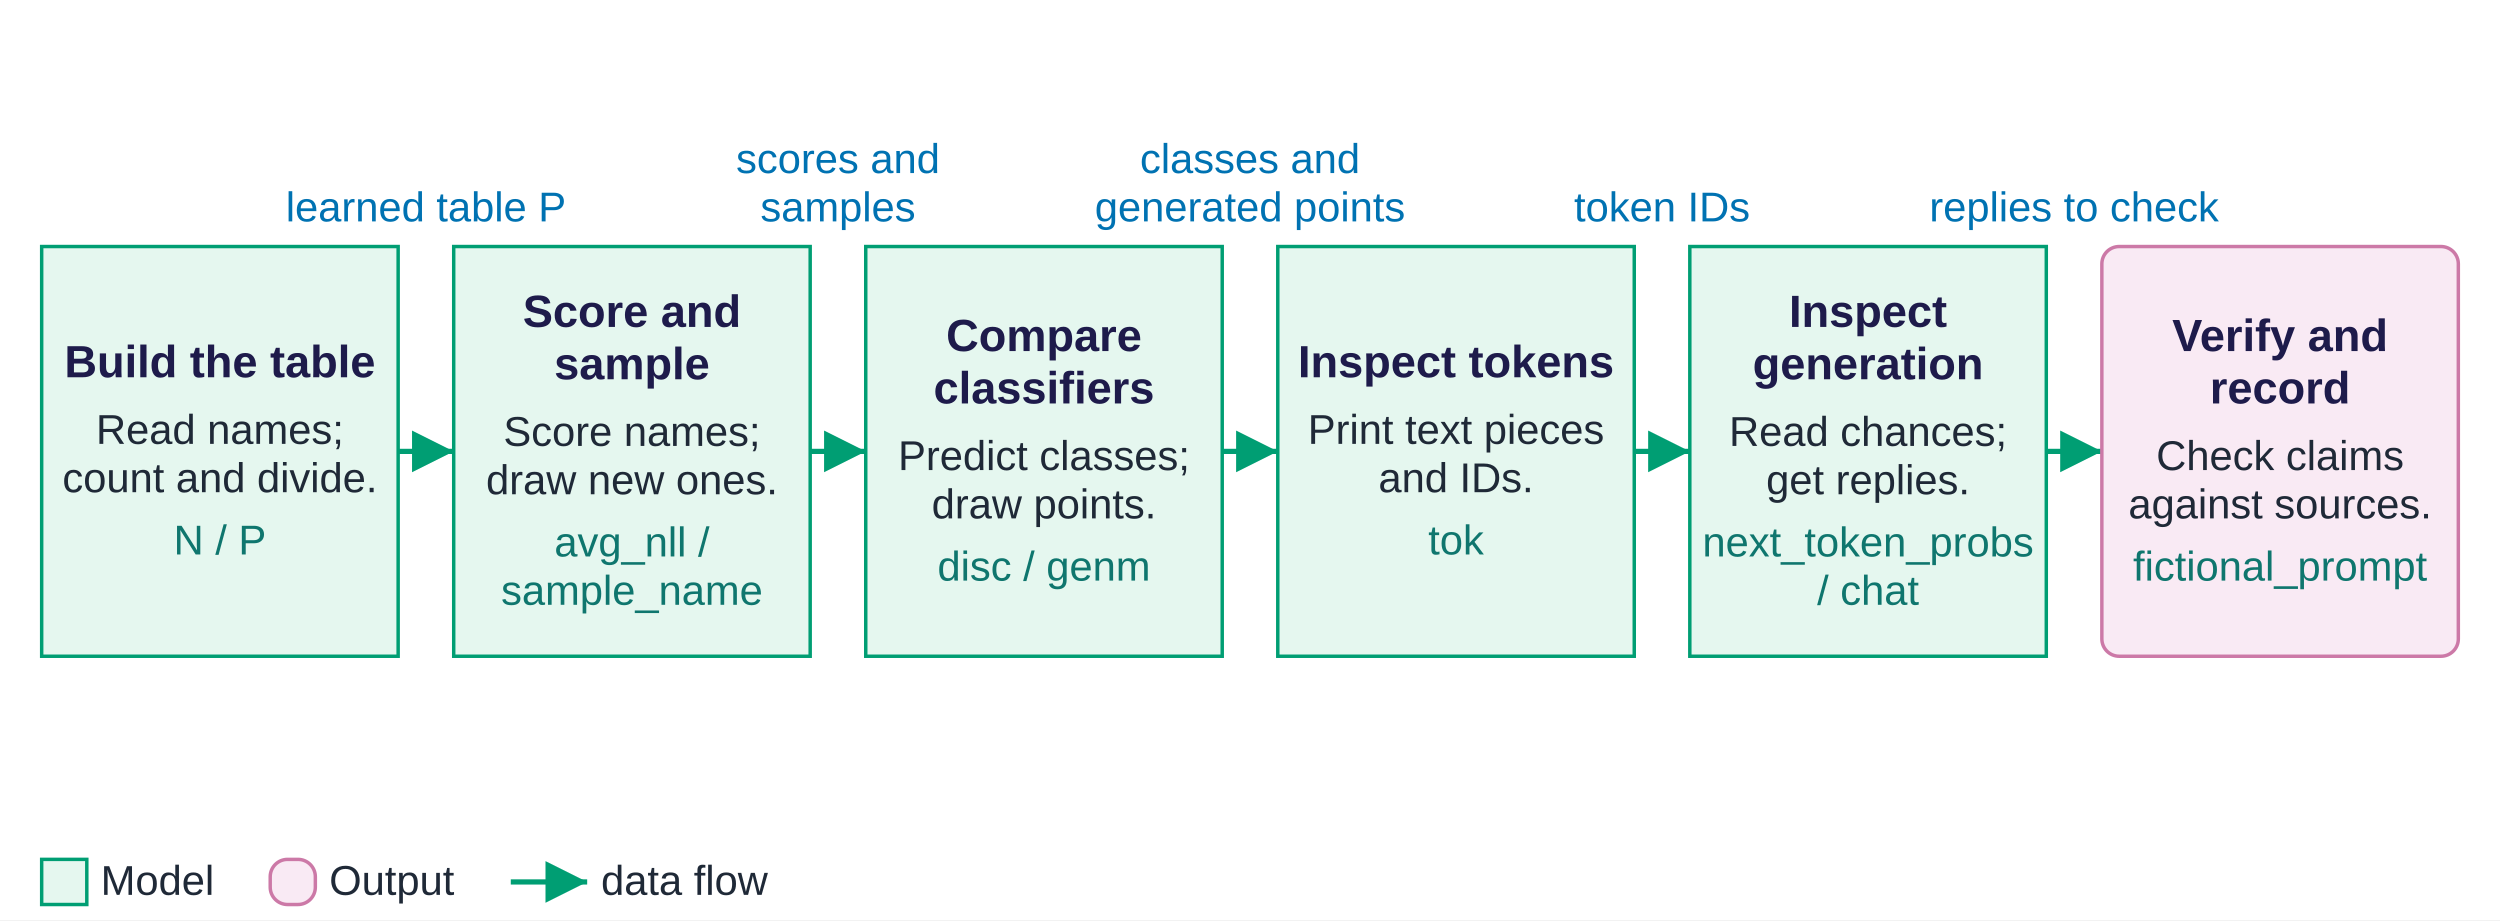
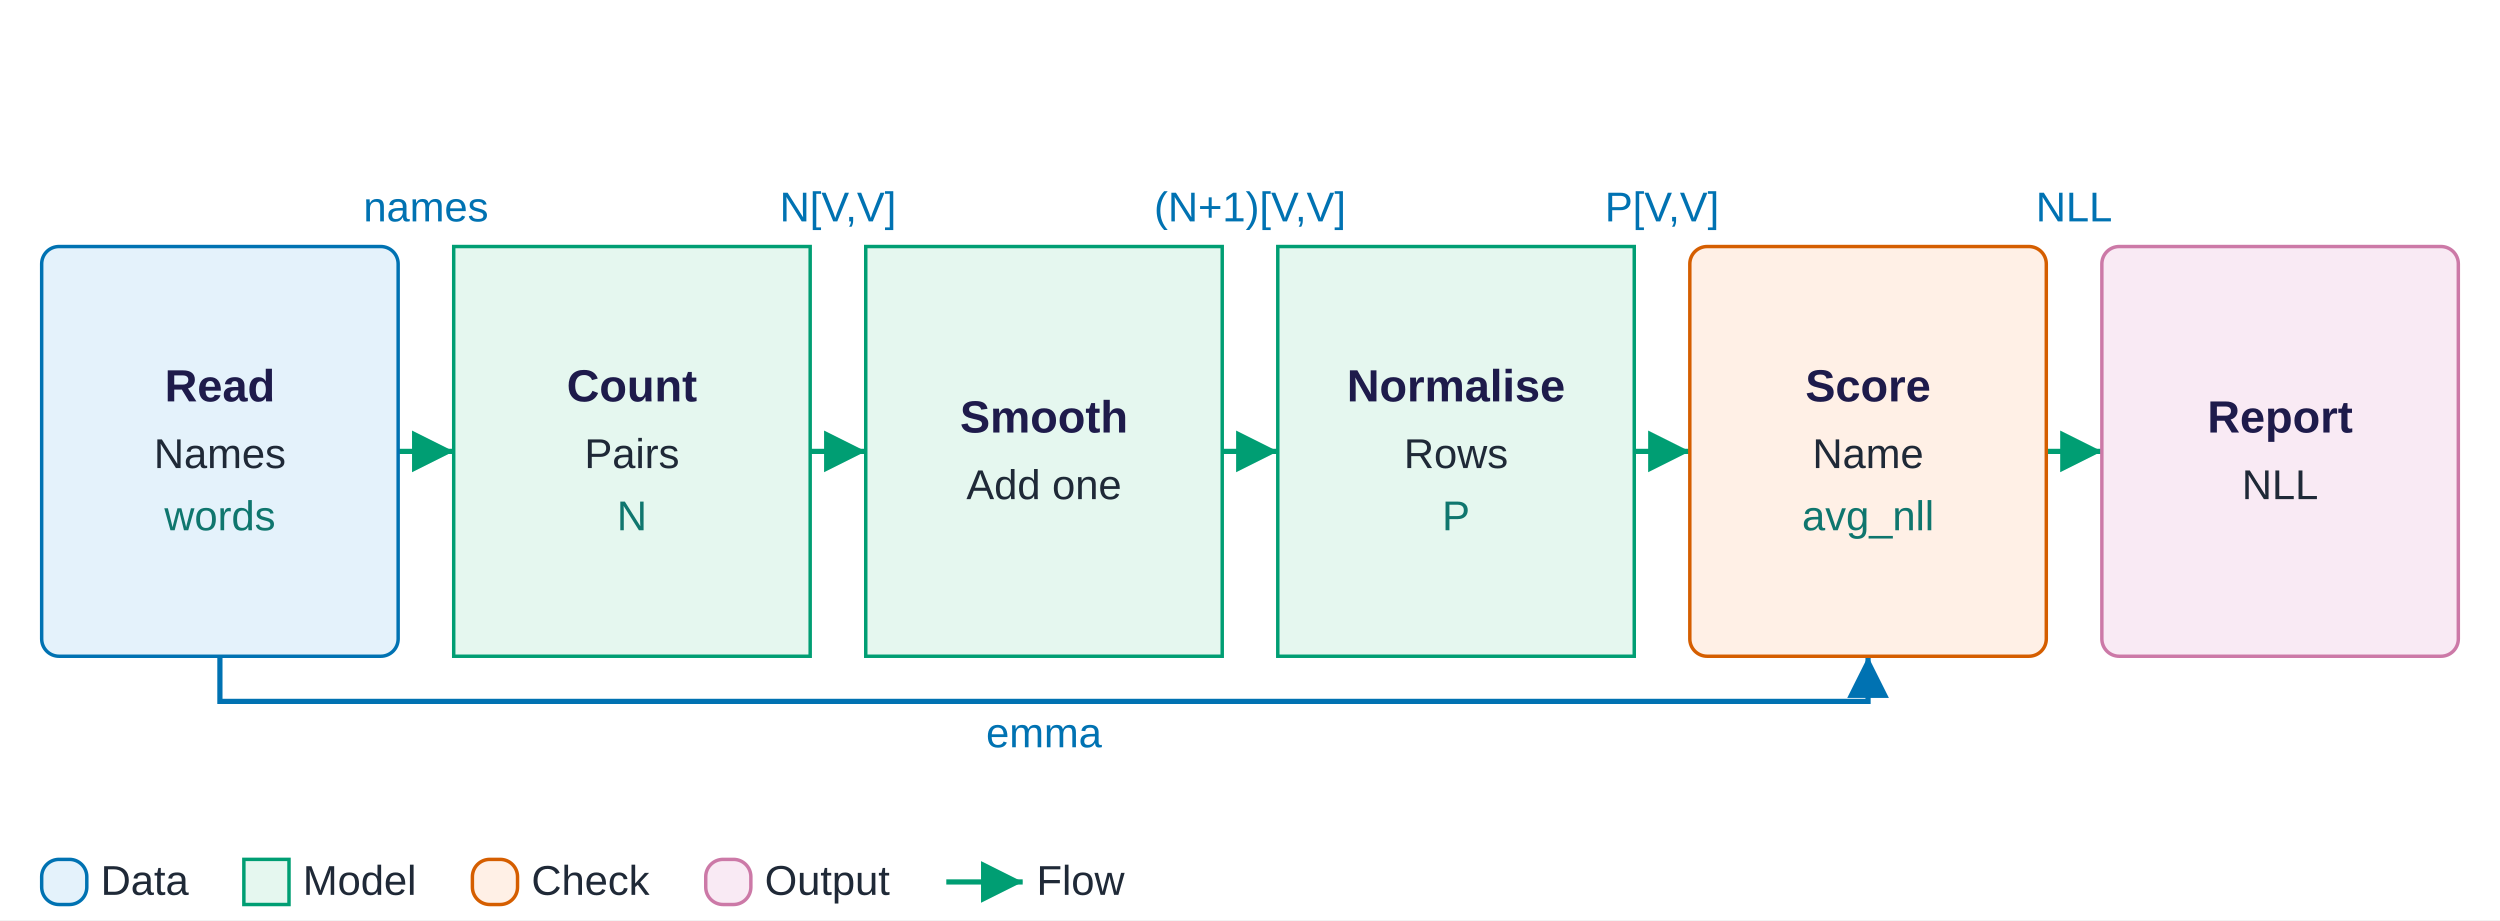
<svg xmlns="http://www.w3.org/2000/svg" width="1440" height="530" role="img">
  <rect width="100%" height="100%" fill="white" />
  <defs>
    <marker id="arrow009E73" markerWidth="8" markerHeight="8" refX="8" refY="4" orient="auto">
      <path d="M0,0 L8,4 L0,8" fill="#009E73" />
    </marker>
+     <marker id="arrow0072B2" markerWidth="8" markerHeight="8" refX="8" refY="4" orient="auto">
+       <path d="M0,0 L8,4 L0,8" fill="#0072B2" />
+     </marker>
  </defs>
  <polyline points="229.333,260 261.333,260" fill="none" stroke="#009E73" stroke-width="3" marker-end="url(#arrow009E73)" />
  <text font-family="Arial,sans-serif" font-size="24" fill="#0072B2" font-weight="400" text-anchor="middle">
-     <tspan x="245.333" y="127.52">learned table P</tspan>
+     <tspan x="245.333" y="127.52">names</tspan>
  </text>
  <polyline points="466.667,260 498.667,260" fill="none" stroke="#009E73" stroke-width="3" marker-end="url(#arrow009E73)" />
  <text font-family="Arial,sans-serif" font-size="24" fill="#0072B2" font-weight="400" text-anchor="middle">
-     <tspan x="482.667" y="99.68">scores and</tspan>
-   </text>
-   <text font-family="Arial,sans-serif" font-size="24" fill="#0072B2" font-weight="400" text-anchor="middle">
-     <tspan x="482.667" y="127.52">samples</tspan>
+     <tspan x="482.667" y="127.52">N[V,V]</tspan>
  </text>
  <polyline points="704,260 736,260" fill="none" stroke="#009E73" stroke-width="3" marker-end="url(#arrow009E73)" />
  <text font-family="Arial,sans-serif" font-size="24" fill="#0072B2" font-weight="400" text-anchor="middle">
-     <tspan x="720" y="99.68">classes and</tspan>
-   </text>
-   <text font-family="Arial,sans-serif" font-size="24" fill="#0072B2" font-weight="400" text-anchor="middle">
-     <tspan x="720" y="127.52">generated points</tspan>
+     <tspan x="720" y="127.52">(N+1)[V,V]</tspan>
  </text>
  <polyline points="941.333,260 973.333,260" fill="none" stroke="#009E73" stroke-width="3" marker-end="url(#arrow009E73)" />
  <text font-family="Arial,sans-serif" font-size="24" fill="#0072B2" font-weight="400" text-anchor="middle">
-     <tspan x="957.333" y="127.52">token IDs</tspan>
+     <tspan x="957.333" y="127.52">P[V,V]</tspan>
  </text>
  <polyline points="1178.667,260 1210.667,260" fill="none" stroke="#009E73" stroke-width="3" marker-end="url(#arrow009E73)" />
  <text font-family="Arial,sans-serif" font-size="24" fill="#0072B2" font-weight="400" text-anchor="middle">
-     <tspan x="1194.667" y="127.52">replies to check</tspan>
+     <tspan x="1194.667" y="127.52">NLL</tspan>
  </text>
-   <rect x="24" y="142" width="205.333" height="236" rx="0" fill="#E5F7EF" stroke="#009E73" stroke-width="2" />
+   <polyline points="126.667,378 126.667,404 1076,404 1076,378" fill="none" stroke="#0072B2" stroke-width="3" marker-end="url(#arrow0072B2)" />
+   <text font-family="Arial,sans-serif" font-size="24" fill="#0072B2" font-weight="400" text-anchor="middle">
+     <tspan x="601.333" y="430.44">emma</tspan>
+   </text>
+   <rect x="24" y="142" width="205.333" height="236" rx="10" fill="#E4F2FB" stroke="#0072B2" stroke-width="2" />
  <text font-family="Arial,sans-serif" font-size="26" fill="#1E1B4B" font-weight="700" text-anchor="middle">
-     <tspan x="126.667" y="217.3">Build the table</tspan>
+     <tspan x="126.667" y="231.22">Read</tspan>
  </text>
  <text font-family="Arial,sans-serif" font-size="24" fill="#1F2937" font-weight="400" text-anchor="middle">
-     <tspan x="126.667" y="255.68">Read names;</tspan>
-   </text>
-   <text font-family="Arial,sans-serif" font-size="24" fill="#1F2937" font-weight="400" text-anchor="middle">
-     <tspan x="126.667" y="283.52">count and divide.</tspan>
+     <tspan x="126.667" y="269.6">Names</tspan>
  </text>
  <text font-family="Arial,sans-serif" font-size="24" fill="#0F766E" font-weight="400" text-anchor="middle">
-     <tspan x="126.667" y="319.36">N / P</tspan>
+     <tspan x="126.667" y="305.44">words</tspan>
  </text>
  <rect x="261.333" y="142" width="205.333" height="236" rx="0" fill="#E5F7EF" stroke="#009E73" stroke-width="2" />
  <text font-family="Arial,sans-serif" font-size="26" fill="#1E1B4B" font-weight="700" text-anchor="middle">
-     <tspan x="364" y="188.3">Score and</tspan>
-   </text>
-   <text font-family="Arial,sans-serif" font-size="26" fill="#1E1B4B" font-weight="700" text-anchor="middle">
-     <tspan x="364" y="218.46">sample</tspan>
+     <tspan x="364" y="231.22">Count</tspan>
  </text>
  <text font-family="Arial,sans-serif" font-size="24" fill="#1F2937" font-weight="400" text-anchor="middle">
-     <tspan x="364" y="256.84">Score names;</tspan>
-   </text>
-   <text font-family="Arial,sans-serif" font-size="24" fill="#1F2937" font-weight="400" text-anchor="middle">
-     <tspan x="364" y="284.68">draw new ones.</tspan>
+     <tspan x="364" y="269.6">Pairs</tspan>
  </text>
  <text font-family="Arial,sans-serif" font-size="24" fill="#0F766E" font-weight="400" text-anchor="middle">
-     <tspan x="364" y="320.52">avg_nll /</tspan>
-   </text>
-   <text font-family="Arial,sans-serif" font-size="24" fill="#0F766E" font-weight="400" text-anchor="middle">
-     <tspan x="364" y="348.36">sample_name</tspan>
+     <tspan x="364" y="305.44">N</tspan>
  </text>
  <rect x="498.667" y="142" width="205.333" height="236" rx="0" fill="#E5F7EF" stroke="#009E73" stroke-width="2" />
  <text font-family="Arial,sans-serif" font-size="26" fill="#1E1B4B" font-weight="700" text-anchor="middle">
-     <tspan x="601.333" y="202.22">Compare</tspan>
-   </text>
-   <text font-family="Arial,sans-serif" font-size="26" fill="#1E1B4B" font-weight="700" text-anchor="middle">
-     <tspan x="601.333" y="232.38">classifiers</tspan>
+     <tspan x="601.333" y="249.14">Smooth</tspan>
  </text>
  <text font-family="Arial,sans-serif" font-size="24" fill="#1F2937" font-weight="400" text-anchor="middle">
-     <tspan x="601.333" y="270.76">Predict classes;</tspan>
-   </text>
-   <text font-family="Arial,sans-serif" font-size="24" fill="#1F2937" font-weight="400" text-anchor="middle">
-     <tspan x="601.333" y="298.6">draw points.</tspan>
-   </text>
-   <text font-family="Arial,sans-serif" font-size="24" fill="#0F766E" font-weight="400" text-anchor="middle">
-     <tspan x="601.333" y="334.44">disc / genm</tspan>
+     <tspan x="601.333" y="287.52">Add one</tspan>
  </text>
  <rect x="736" y="142" width="205.333" height="236" rx="0" fill="#E5F7EF" stroke="#009E73" stroke-width="2" />
  <text font-family="Arial,sans-serif" font-size="26" fill="#1E1B4B" font-weight="700" text-anchor="middle">
-     <tspan x="838.667" y="217.3">Inspect tokens</tspan>
+     <tspan x="838.667" y="231.22">Normalise</tspan>
  </text>
  <text font-family="Arial,sans-serif" font-size="24" fill="#1F2937" font-weight="400" text-anchor="middle">
-     <tspan x="838.667" y="255.68">Print text pieces</tspan>
+     <tspan x="838.667" y="269.6">Rows</tspan>
+   </text>
+   <text font-family="Arial,sans-serif" font-size="24" fill="#0F766E" font-weight="400" text-anchor="middle">
+     <tspan x="838.667" y="305.44">P</tspan>
+   </text>
+   <rect x="973.333" y="142" width="205.333" height="236" rx="10" fill="#FFF0E6" stroke="#D55E00" stroke-width="2" />
+   <text font-family="Arial,sans-serif" font-size="26" fill="#1E1B4B" font-weight="700" text-anchor="middle">
+     <tspan x="1076" y="231.22">Score</tspan>
  </text>
  <text font-family="Arial,sans-serif" font-size="24" fill="#1F2937" font-weight="400" text-anchor="middle">
-     <tspan x="838.667" y="283.52">and IDs.</tspan>
+     <tspan x="1076" y="269.6">Name</tspan>
  </text>
  <text font-family="Arial,sans-serif" font-size="24" fill="#0F766E" font-weight="400" text-anchor="middle">
-     <tspan x="838.667" y="319.36">tok</tspan>
-   </text>
-   <rect x="973.333" y="142" width="205.333" height="236" rx="0" fill="#E5F7EF" stroke="#009E73" stroke-width="2" />
-   <text font-family="Arial,sans-serif" font-size="26" fill="#1E1B4B" font-weight="700" text-anchor="middle">
-     <tspan x="1076" y="188.3">Inspect</tspan>
-   </text>
-   <text font-family="Arial,sans-serif" font-size="26" fill="#1E1B4B" font-weight="700" text-anchor="middle">
-     <tspan x="1076" y="218.46">generation</tspan>
-   </text>
-   <text font-family="Arial,sans-serif" font-size="24" fill="#1F2937" font-weight="400" text-anchor="middle">
-     <tspan x="1076" y="256.84">Read chances;</tspan>
-   </text>
-   <text font-family="Arial,sans-serif" font-size="24" fill="#1F2937" font-weight="400" text-anchor="middle">
-     <tspan x="1076" y="284.68">get replies.</tspan>
-   </text>
-   <text font-family="Arial,sans-serif" font-size="24" fill="#0F766E" font-weight="400" text-anchor="middle">
-     <tspan x="1076" y="320.52">next_token_probs</tspan>
-   </text>
-   <text font-family="Arial,sans-serif" font-size="24" fill="#0F766E" font-weight="400" text-anchor="middle">
-     <tspan x="1076" y="348.36">/ chat</tspan>
+     <tspan x="1076" y="305.44">avg_nll</tspan>
  </text>
  <rect x="1210.667" y="142" width="205.333" height="236" rx="10" fill="#F9EAF4" stroke="#CC79A7" stroke-width="2" />
  <text font-family="Arial,sans-serif" font-size="26" fill="#1E1B4B" font-weight="700" text-anchor="middle">
-     <tspan x="1313.333" y="202.22">Verify and</tspan>
-   </text>
-   <text font-family="Arial,sans-serif" font-size="26" fill="#1E1B4B" font-weight="700" text-anchor="middle">
-     <tspan x="1313.333" y="232.38">record</tspan>
+     <tspan x="1313.333" y="249.14">Report</tspan>
  </text>
  <text font-family="Arial,sans-serif" font-size="24" fill="#1F2937" font-weight="400" text-anchor="middle">
-     <tspan x="1313.333" y="270.76">Check claims</tspan>
+     <tspan x="1313.333" y="287.52">NLL</tspan>
  </text>
-   <text font-family="Arial,sans-serif" font-size="24" fill="#1F2937" font-weight="400" text-anchor="middle">
-     <tspan x="1313.333" y="298.6">against sources.</tspan>
+   <rect x="24" y="495" width="26" height="26" rx="10" fill="#E4F2FB" stroke="#0072B2" stroke-width="2" />
+   <text font-family="Arial,sans-serif" font-size="24" fill="#1F2937" font-weight="400" text-anchor="start">
+     <tspan x="58" y="515.44">Data</tspan>
  </text>
-   <text font-family="Arial,sans-serif" font-size="24" fill="#0F766E" font-weight="400" text-anchor="middle">
-     <tspan x="1313.333" y="334.44">fictional_prompt</tspan>
+   <rect x="140.462" y="495" width="26" height="26" rx="0" fill="#E5F7EF" stroke="#009E73" stroke-width="2" />
+   <text font-family="Arial,sans-serif" font-size="24" fill="#1F2937" font-weight="400" text-anchor="start">
+     <tspan x="174.462" y="515.44">Model</tspan>
  </text>
-   <rect x="24" y="495" width="26" height="26" rx="0" fill="#E5F7EF" stroke="#009E73" stroke-width="2" />
+   <rect x="272.101" y="495" width="26" height="26" rx="10" fill="#FFF0E6" stroke="#D55E00" stroke-width="2" />
  <text font-family="Arial,sans-serif" font-size="24" fill="#1F2937" font-weight="400" text-anchor="start">
-     <tspan x="58" y="515.44">Model</tspan>
+     <tspan x="306.101" y="515.44">Check</tspan>
  </text>
-   <rect x="155.639" y="495" width="26" height="26" rx="10" fill="#F9EAF4" stroke="#CC79A7" stroke-width="2" />
+   <rect x="406.498" y="495" width="26" height="26" rx="10" fill="#F9EAF4" stroke="#CC79A7" stroke-width="2" />
  <text font-family="Arial,sans-serif" font-size="24" fill="#1F2937" font-weight="400" text-anchor="start">
-     <tspan x="189.639" y="515.44">Output</tspan>
+     <tspan x="440.498" y="515.44">Output</tspan>
  </text>
-   <polyline points="294.209,508 338.209,508" fill="none" stroke="#009E73" stroke-width="3" marker-end="url(#arrow009E73)" />
+   <polyline points="545.068,508 589.068,508" fill="none" stroke="#009E73" stroke-width="3" marker-end="url(#arrow009E73)" />
  <text font-family="Arial,sans-serif" font-size="24" fill="#1F2937" font-weight="400" text-anchor="start">
-     <tspan x="346.209" y="515.44">data flow</tspan>
+     <tspan x="597.068" y="515.44">Flow</tspan>
  </text>
</svg>
